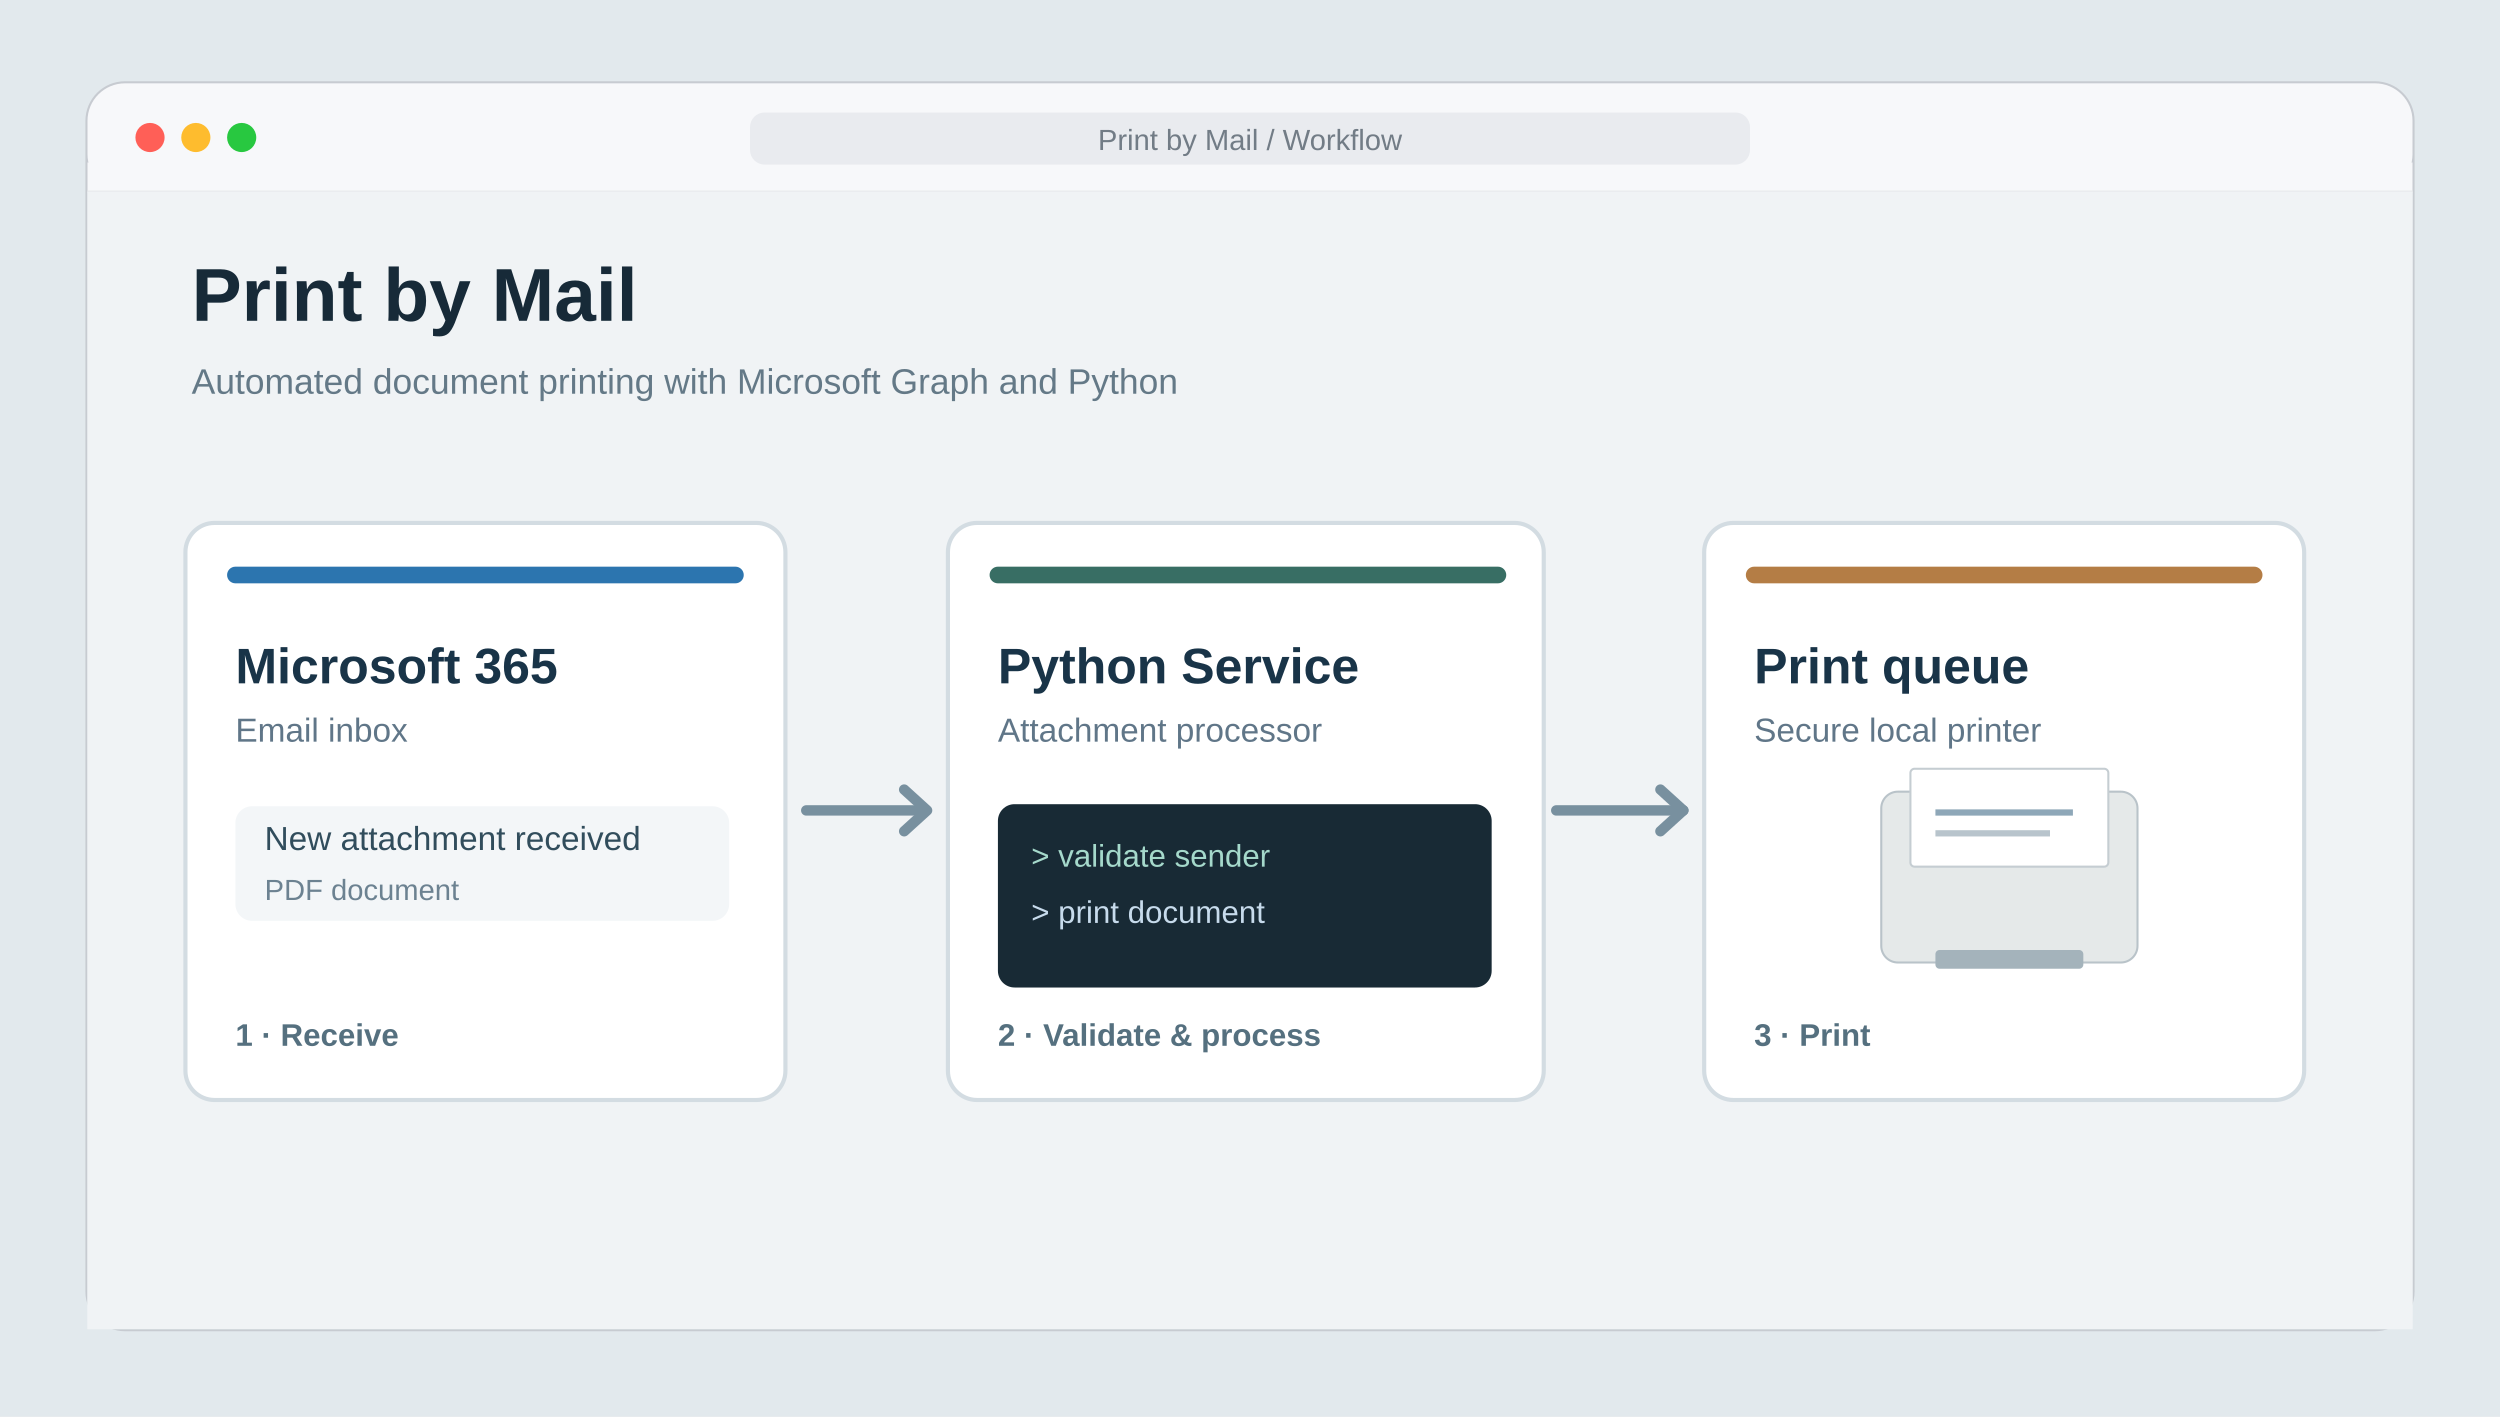
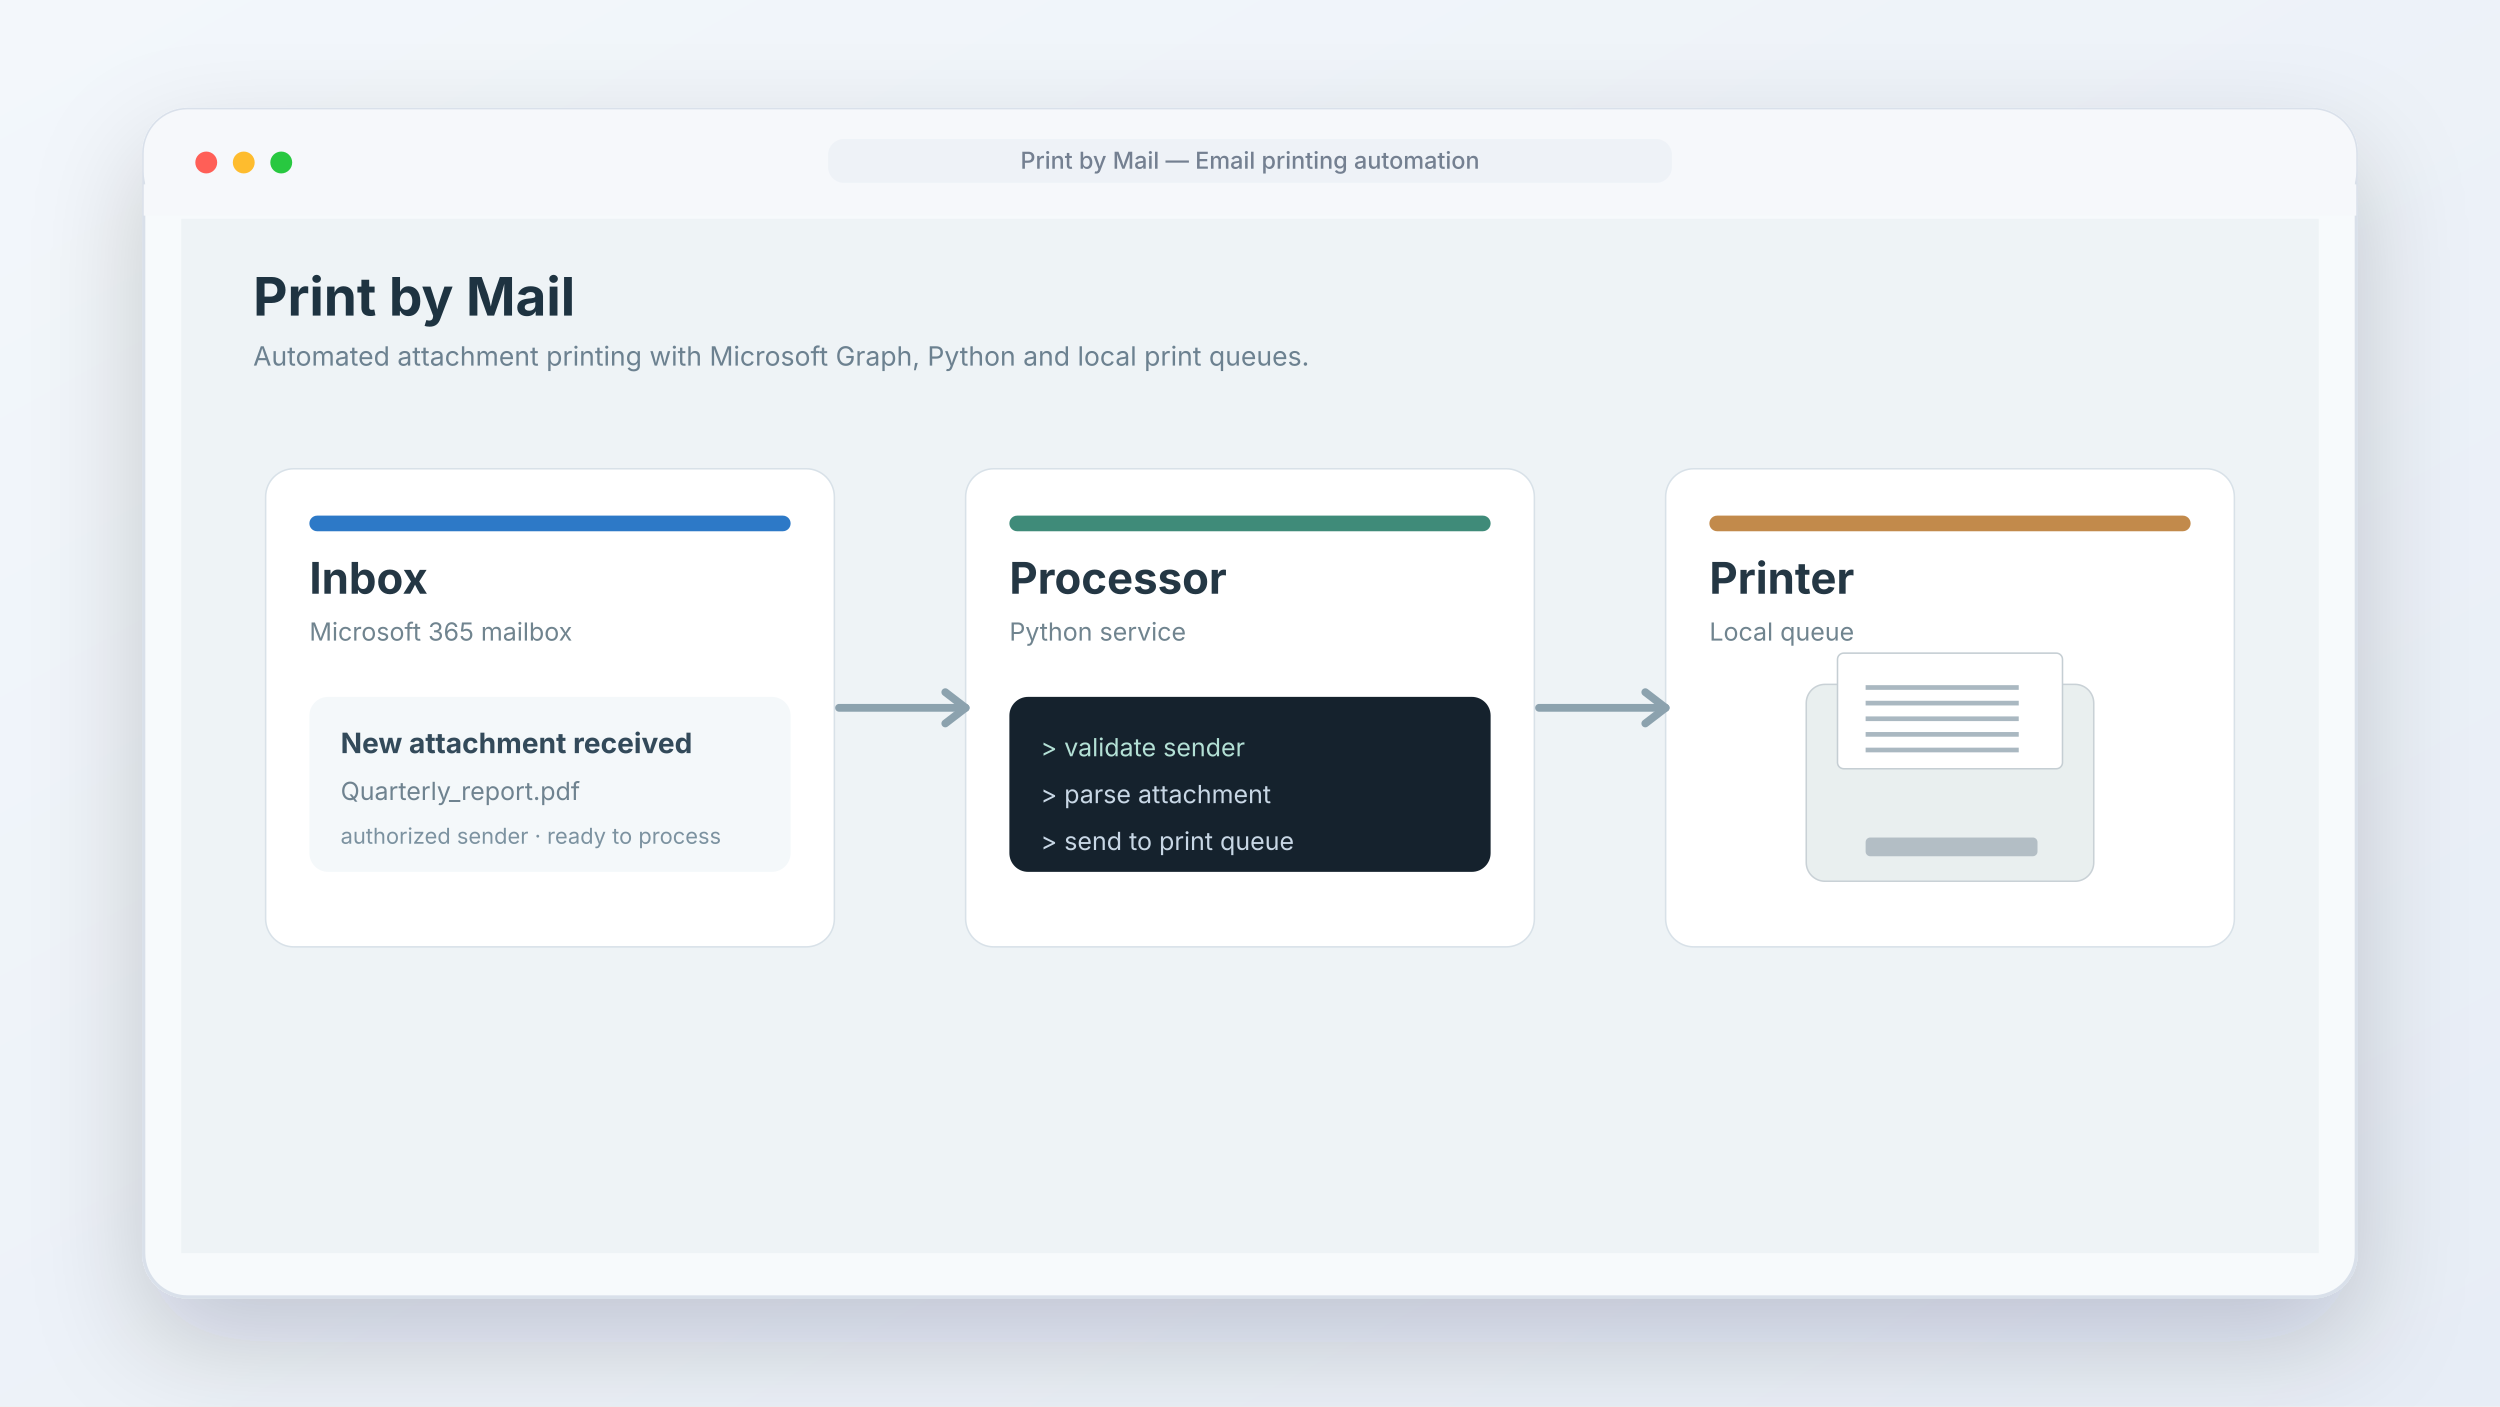
- <svg xmlns="http://www.w3.org/2000/svg" width="1200" height="680" viewBox="0 0 1200 680" role="img">
-   <rect x="0" y="0" width="1200" height="680" rx="0" fill="#e2e9ed" />
-   <rect x="42" y="40" width="1116" height="598" rx="18" fill="#ffffff" stroke="#c7cbd1" stroke-width="2" />
-   <rect x="42" y="40" width="1116" height="52" rx="18" fill="#f7f8fa" />
-   <rect x="42" y="78" width="1116" height="14" rx="0" fill="#f7f8fa" />
-   <line x1="42" y1="92" x2="1158" y2="92" stroke="#e4e6e8" stroke-width="1" />
-   <circle cx="72" cy="66" r="7" fill="#ff5f57" />
-   <circle cx="94" cy="66" r="7" fill="#febc2e" />
-   <circle cx="116" cy="66" r="7" fill="#28c840" />
-   <rect x="360" y="54" width="480" height="25" rx="7" fill="#e9ebef" />
-   <text x="600" y="72" font-family="Arial,Helvetica,sans-serif" font-size="14" font-weight="400" fill="#727c86" text-anchor="middle">Print by Mail / Workflow</text>
-   <rect x="42" y="92" width="1116" height="546" rx="0" fill="#edf1f4" />
-   <rect x="42" y="92" width="1116" height="546" rx="0" fill="#f0f3f5" />
-   <text x="92" y="154" font-family="Arial,Helvetica,sans-serif" font-size="36" font-weight="700" fill="#172a38">Print by Mail</text>
-   <text x="92" y="189" font-family="Arial,Helvetica,sans-serif" font-size="17" font-weight="400" fill="#647987">Automated document printing with Microsoft Graph and Python</text>
-   <rect x="89" y="251" width="288" height="277" rx="14" fill="#ffffff" stroke="#d3dce2" stroke-width="2" />
-   <rect x="109" y="272" width="248" height="8" rx="4" fill="#2c75af" />
-   <text x="113" y="328" font-family="Arial,Helvetica,sans-serif" font-size="24" font-weight="700" fill="#193448">Microsoft 365</text>
-   <text x="113" y="356" font-family="Arial,Helvetica,sans-serif" font-size="16" font-weight="400" fill="#607688">Email inbox</text>
-   <rect x="113" y="387" width="237" height="55" rx="8" fill="#f3f6f8" />
-   <text x="127" y="408" font-family="Arial,Helvetica,sans-serif" font-size="16" font-weight="400" fill="#314d5c">New attachment received</text>
-   <text x="127" y="432" font-family="Arial,Helvetica,sans-serif" font-size="14" font-weight="400" fill="#6c8291">PDF document</text>
-   <text x="113" y="502" font-family="Arial,Helvetica,sans-serif" font-size="15" font-weight="600" fill="#55707f">1 · Receive</text>
-   <rect x="455" y="251" width="286" height="277" rx="14" fill="#ffffff" stroke="#d3dce2" stroke-width="2" />
-   <rect x="475" y="272" width="248" height="8" rx="4" fill="#386e64" />
-   <text x="479" y="328" font-family="Arial,Helvetica,sans-serif" font-size="24" font-weight="700" fill="#193448">Python Service</text>
-   <text x="479" y="356" font-family="Arial,Helvetica,sans-serif" font-size="16" font-weight="400" fill="#607688">Attachment processor</text>
-   <rect x="479" y="386" width="237" height="88" rx="8" fill="#182a35" />
-   <text x="495" y="416" font-family="Arial,Helvetica,sans-serif" font-size="15" font-weight="400" fill="#a5d9cb">&gt; validate sender</text>
-   <text x="495" y="443" font-family="Arial,Helvetica,sans-serif" font-size="15" font-weight="400" fill="#c7dbec">&gt; print document</text>
-   <text x="479" y="502" font-family="Arial,Helvetica,sans-serif" font-size="15" font-weight="600" fill="#55707f">2 · Validate &amp; process</text>
-   <rect x="818" y="251" width="288" height="277" rx="14" fill="#ffffff" stroke="#d3dce2" stroke-width="2" />
-   <rect x="838" y="272" width="248" height="8" rx="4" fill="#b47d45" />
-   <text x="842" y="328" font-family="Arial,Helvetica,sans-serif" font-size="24" font-weight="700" fill="#193448">Print queue</text>
-   <text x="842" y="356" font-family="Arial,Helvetica,sans-serif" font-size="16" font-weight="400" fill="#607688">Secure local printer</text>
-   <rect x="903" y="380" width="123" height="82" rx="8" fill="#e5e9e9" stroke="#b9c3c9" stroke-width="1" />
-   <rect x="917" y="369" width="95" height="47" rx="2" fill="#fff" stroke="#c5cdd2" stroke-width="1" />
-   <line x1="929" y1="390" x2="995" y2="390" stroke="#8ea7b8" stroke-width="3" />
-   <line x1="929" y1="400" x2="984" y2="400" stroke="#b8c4cc" stroke-width="3" />
-   <rect x="929" y="456" width="71" height="9" rx="2" fill="#a4b3bb" />
-   <text x="842" y="502" font-family="Arial,Helvetica,sans-serif" font-size="15" font-weight="600" fill="#55707f">3 · Print</text>
-   <path d="M 387 389 L 444 389" fill="none" stroke="#78909f" stroke-width="5" stroke-linecap="round" stroke-linejoin="round" />
-   <path d="M 434 379 L 445 389 L 434 399" fill="none" stroke="#78909f" stroke-width="5" stroke-linecap="round" stroke-linejoin="round" />
-   <path d="M 747 389 L 808 389" fill="none" stroke="#78909f" stroke-width="5" stroke-linecap="round" stroke-linejoin="round" />
-   <path d="M 797 379 L 808 389 L 797 399" fill="none" stroke="#78909f" stroke-width="5" stroke-linecap="round" stroke-linejoin="round" />
+ <svg xmlns="http://www.w3.org/2000/svg" width="1600" height="900" viewBox="0 0 1600 900">
+   <defs>
+     <linearGradient id="pageBg" x1="0" y1="0" x2="1" y2="1">
+       <stop offset="0%" stop-color="#f3f7fb" />
+       <stop offset="100%" stop-color="#e7edf6" />
+     </linearGradient>
+     <filter id="shadow" x="-20%" y="-20%" width="140%" height="140%">
+       <feDropShadow dx="0" dy="28" stdDeviation="34" flood-color="#121826" flood-opacity="0.18" />
+     </filter>
+     <filter id="smallShadow" x="-20%" y="-20%" width="140%" height="140%">
+       <feDropShadow dx="0" dy="10" stdDeviation="14" flood-color="#111827" flood-opacity="0.12" />
+     </filter>
+   </defs>
+   <rect x="0" y="0" width="1600" height="900" rx="0" fill="url(#pageBg)" />
+   <g filter="url(#shadow)">
+     <rect x="92" y="70" width="1416" height="760" rx="28" fill="#f7fafc" stroke="#d9e0ea" stroke-width="2" />
+     <rect x="92" y="70" width="1416" height="68" rx="28" fill="#f6f8fb" />
+     <rect x="92" y="118" width="1416" height="20" rx="0" fill="#f6f8fb" />
+   </g>
+   <circle cx="132" cy="104" r="7" fill="#ff5f57" />
+   <circle cx="156" cy="104" r="7" fill="#febc2e" />
+   <circle cx="180" cy="104" r="7" fill="#28c840" />
+   <rect x="530" y="89" width="540" height="28" rx="10" fill="#eef2f7" />
+   <text x="800" y="108" font-family="Inter,Segoe UI,Arial,sans-serif" font-size="15" font-weight="500" fill="#748091" text-anchor="middle">Print by Mail — Email printing automation</text>
+   <rect x="116" y="140" width="1368" height="662" rx="0" fill="#eef3f6" />
+   <text x="162" y="202" font-family="Inter,Segoe UI,Arial,sans-serif" font-size="34" font-weight="700" fill="#1e3341" text-anchor="start">Print by Mail</text>
+   <text x="162" y="234" font-family="Inter,Segoe UI,Arial,sans-serif" font-size="17" font-weight="400" fill="#6c8190" text-anchor="start">Automated attachment printing with Microsoft Graph, Python and local print queues.</text>
+   <rect x="170" y="300" width="364" height="306" rx="18" fill="#ffffff" stroke="#d8e1e8" stroke-width="1" />
+   <rect x="198" y="330" width="308" height="10" rx="5" fill="#2d79c7" />
+   <text x="198" y="380" font-family="Inter,Segoe UI,Arial,sans-serif" font-size="28" font-weight="700" fill="#243744" text-anchor="start">Inbox</text>
+   <text x="198" y="410" font-family="Inter,Segoe UI,Arial,sans-serif" font-size="16" font-weight="400" fill="#70848f" text-anchor="start">Microsoft 365 mailbox</text>
+   <rect x="618" y="300" width="364" height="306" rx="18" fill="#ffffff" stroke="#d8e1e8" stroke-width="1" />
+   <rect x="646" y="330" width="308" height="10" rx="5" fill="#3f8b79" />
+   <text x="646" y="380" font-family="Inter,Segoe UI,Arial,sans-serif" font-size="28" font-weight="700" fill="#243744" text-anchor="start">Processor</text>
+   <text x="646" y="410" font-family="Inter,Segoe UI,Arial,sans-serif" font-size="16" font-weight="400" fill="#70848f" text-anchor="start">Python service</text>
+   <rect x="1066" y="300" width="364" height="306" rx="18" fill="#ffffff" stroke="#d8e1e8" stroke-width="1" />
+   <rect x="1094" y="330" width="308" height="10" rx="5" fill="#c28a4b" />
+   <text x="1094" y="380" font-family="Inter,Segoe UI,Arial,sans-serif" font-size="28" font-weight="700" fill="#243744" text-anchor="start">Printer</text>
+   <text x="1094" y="410" font-family="Inter,Segoe UI,Arial,sans-serif" font-size="16" font-weight="400" fill="#70848f" text-anchor="start">Local queue</text>
+   <rect x="198" y="446" width="308" height="112" rx="12" fill="#f4f8fa" />
+   <text x="218" y="482" font-family="Inter,Segoe UI,Arial,sans-serif" font-size="18" font-weight="700" fill="#334a5a" text-anchor="start">New attachment received</text>
+   <text x="218" y="512" font-family="Inter,Segoe UI,Arial,sans-serif" font-size="16" font-weight="400" fill="#6f8390" text-anchor="start">Quarterly_report.pdf</text>
+   <text x="218" y="540" font-family="Inter,Segoe UI,Arial,sans-serif" font-size="14" font-weight="400" fill="#7c92a0" text-anchor="start">authorized sender · ready to process</text>
+   <rect x="646" y="446" width="308" height="112" rx="12" fill="#15222d" />
+   <text x="666" y="484" font-family="Inter,Segoe UI,Arial,sans-serif" font-size="16" font-weight="400" fill="#b3e0d5" text-anchor="start">&gt; validate sender</text>
+   <text x="666" y="514" font-family="Inter,Segoe UI,Arial,sans-serif" font-size="16" font-weight="400" fill="#c8d7e5" text-anchor="start">&gt; parse attachment</text>
+   <text x="666" y="544" font-family="Inter,Segoe UI,Arial,sans-serif" font-size="16" font-weight="400" fill="#c8d7e5" text-anchor="start">&gt; send to print queue</text>
+   <rect x="1156" y="438" width="184" height="126" rx="12" fill="#e9efef" stroke="#c9d1d6" stroke-width="1" />
+   <rect x="1176" y="418" width="144" height="74" rx="4" fill="#ffffff" stroke="#c5ced3" stroke-width="1" />
+   <line x1="1194" y1="440" x2="1292" y2="440" stroke="#aab8c1" stroke-width="3" />
+   <line x1="1194" y1="450" x2="1292" y2="450" stroke="#aab8c1" stroke-width="3" />
+   <line x1="1194" y1="460" x2="1292" y2="460" stroke="#aab8c1" stroke-width="3" />
+   <line x1="1194" y1="470" x2="1292" y2="470" stroke="#aab8c1" stroke-width="3" />
+   <line x1="1194" y1="480" x2="1292" y2="480" stroke="#aab8c1" stroke-width="3" />
+   <rect x="1194" y="536" width="110" height="12" rx="3" fill="#b3bec5" />
+   <path d="M 537 453 C 575 453, 586 453, 618 453" fill="none" stroke="#8ca2ae" stroke-width="5" stroke-linecap="round" stroke-linejoin="round" />
+   <path d="M 605 443 L 618 453 L 605 463" fill="none" stroke="#8ca2ae" stroke-width="5" stroke-linecap="round" stroke-linejoin="round" />
+   <path d="M 985 453 C 1026 453, 1032 453, 1066 453" fill="none" stroke="#8ca2ae" stroke-width="5" stroke-linecap="round" stroke-linejoin="round" />
+   <path d="M 1053 443 L 1066 453 L 1053 463" fill="none" stroke="#8ca2ae" stroke-width="5" stroke-linecap="round" stroke-linejoin="round" />
</svg>
